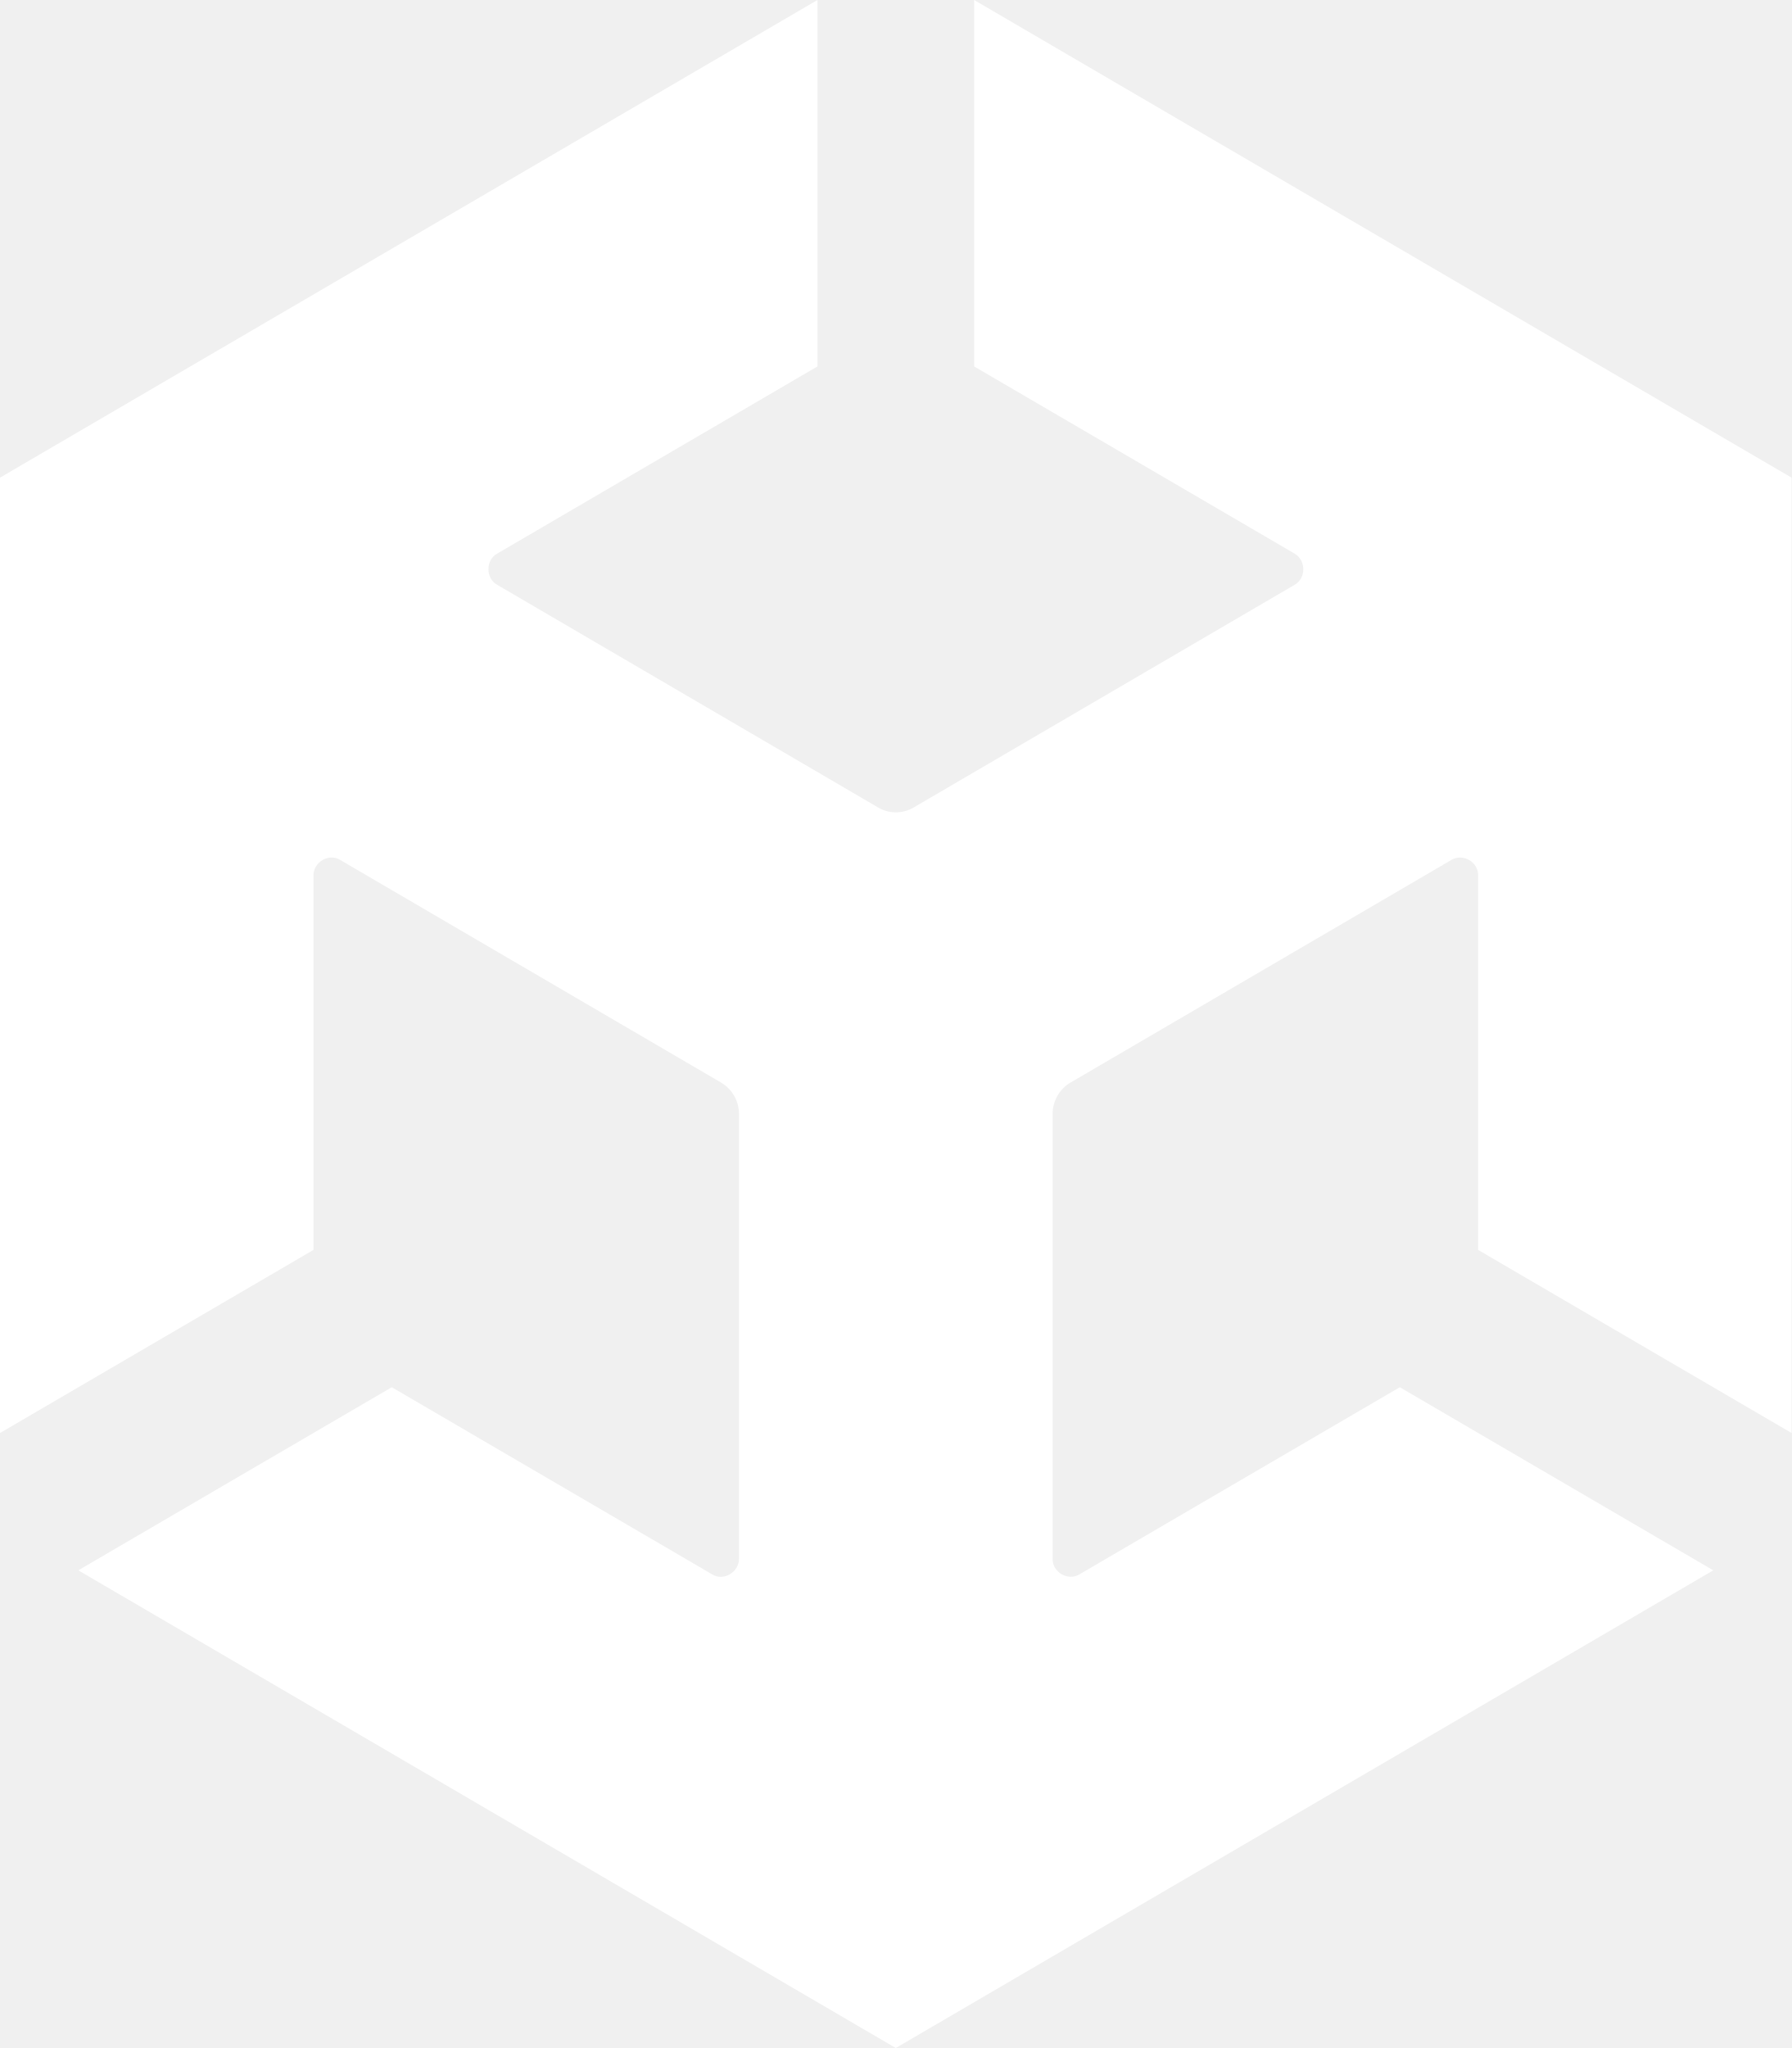
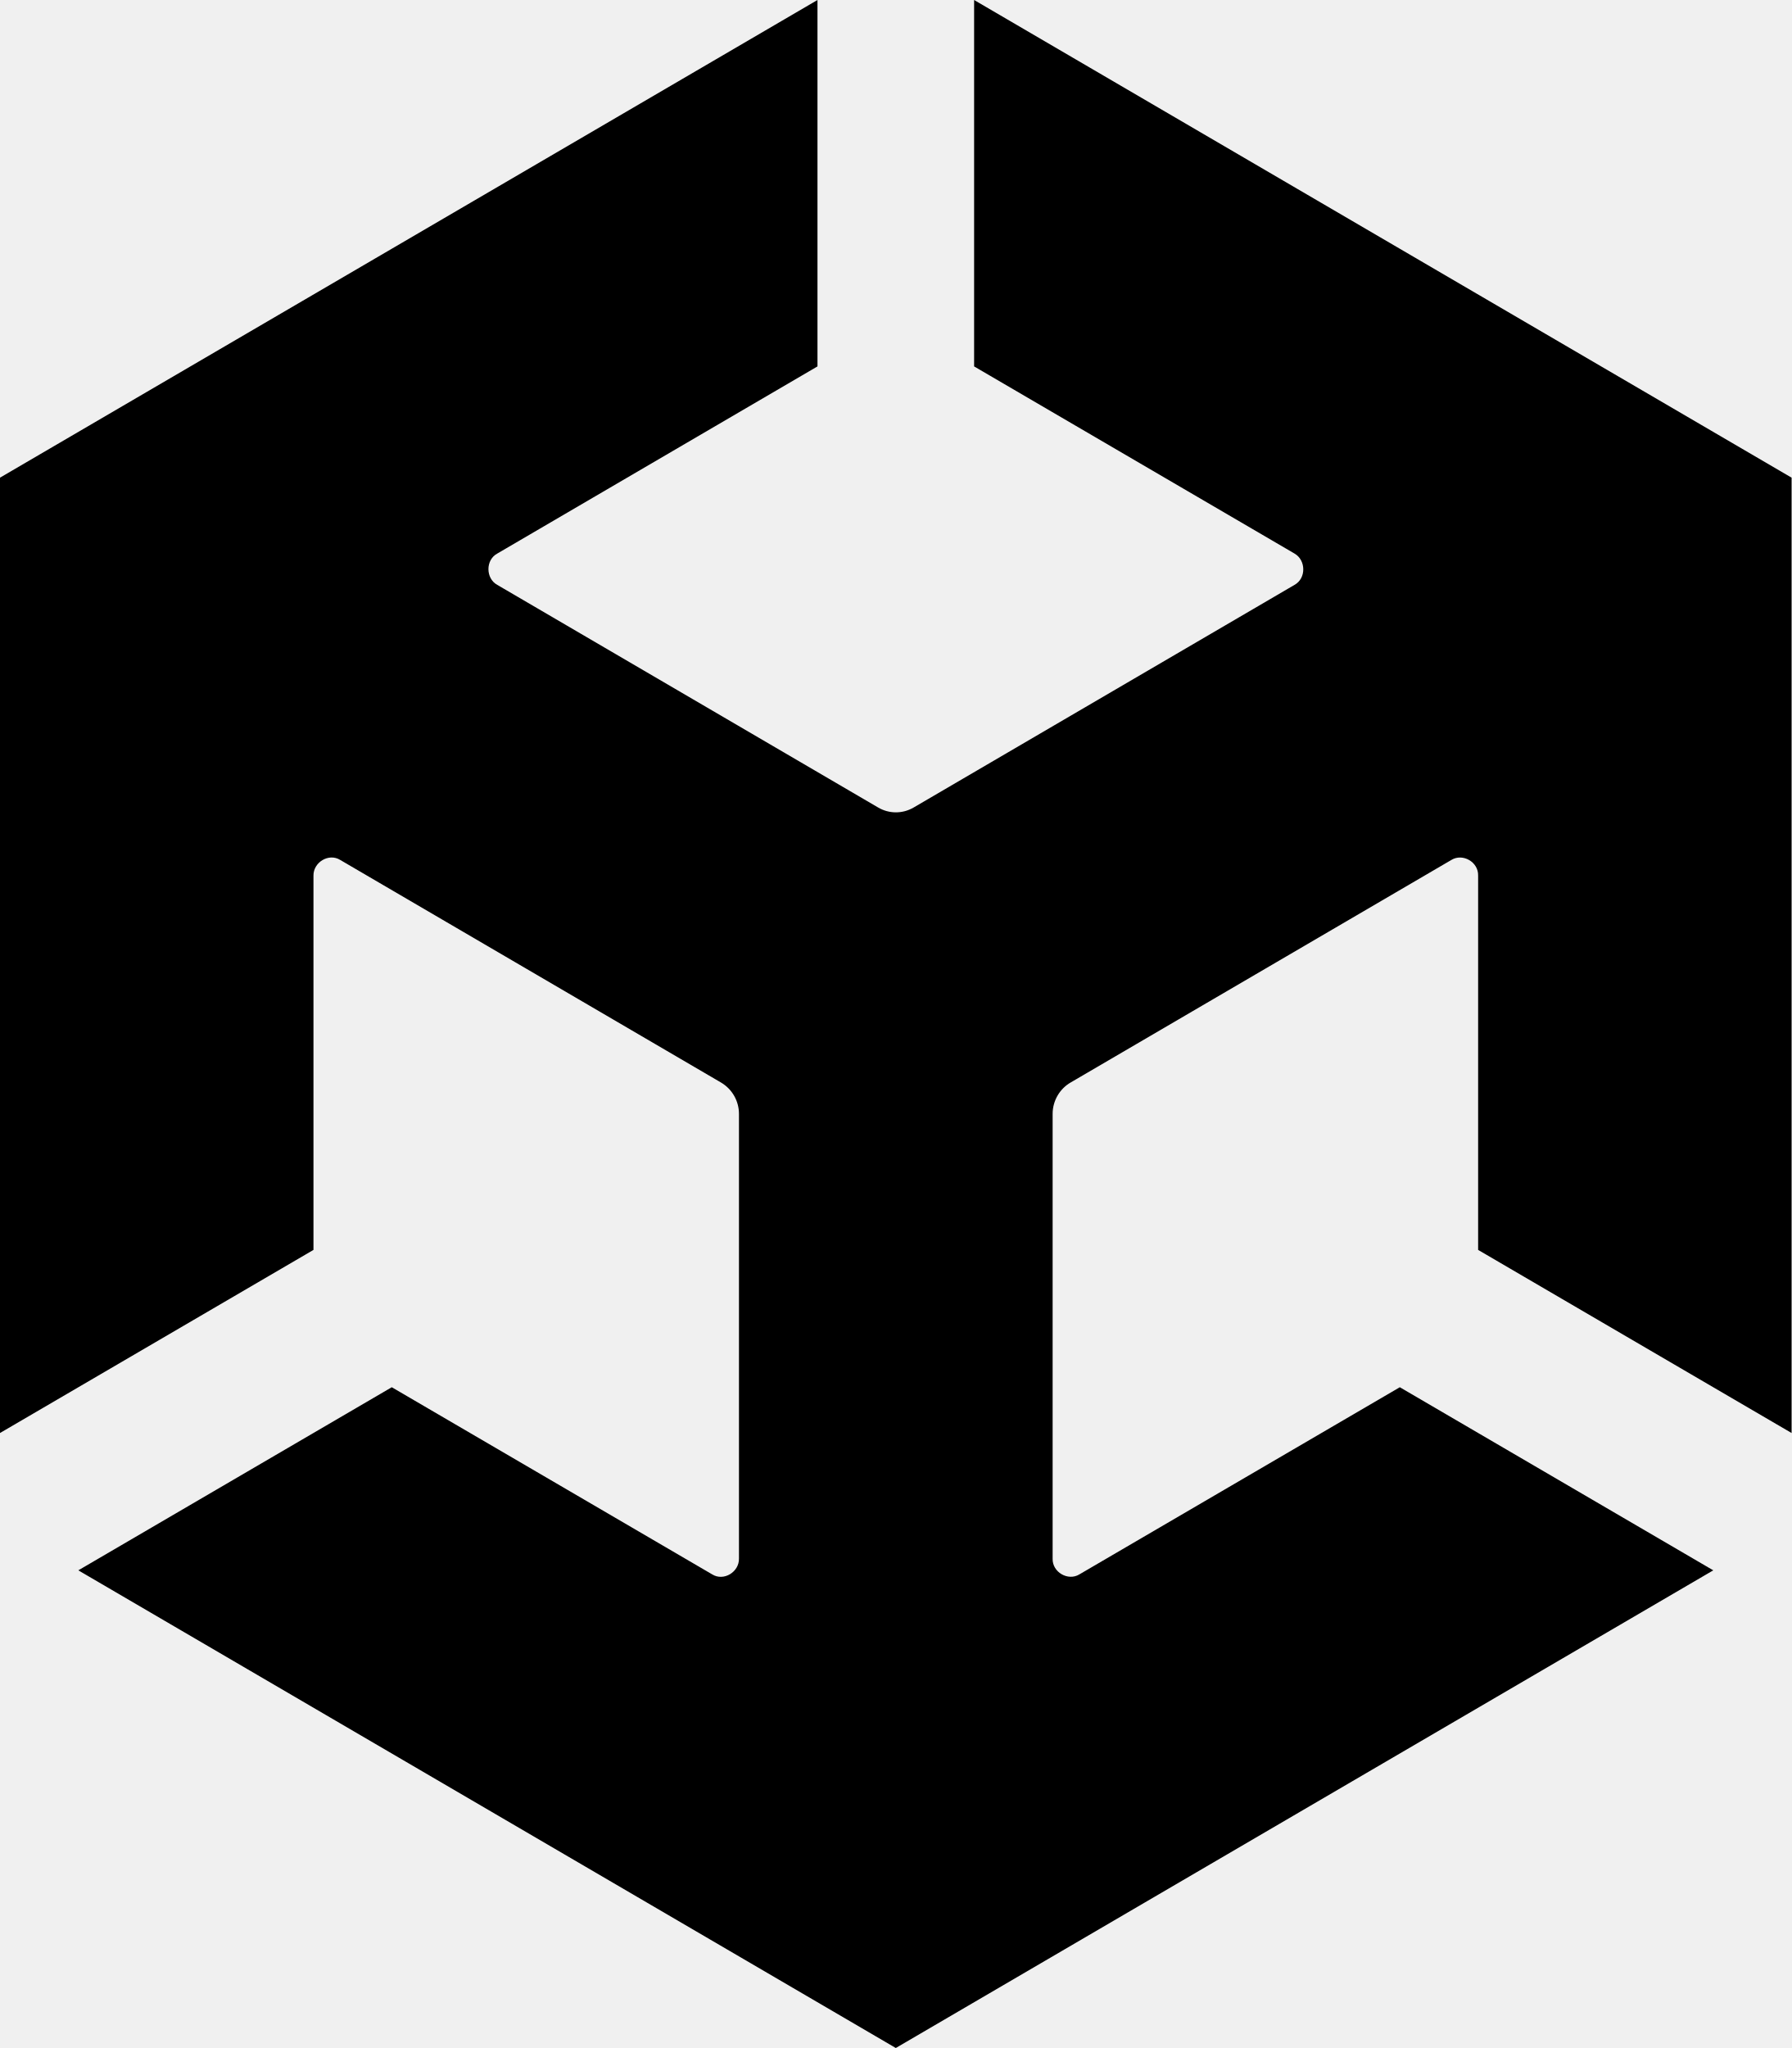
<svg xmlns="http://www.w3.org/2000/svg" viewBox="0 0 448 512">
-   <path fill="white" d="M243.583 91.603L323.695 138.384C326.575 140.026 326.68 144.583 323.695 146.225L228.503 201.854C225.623 203.55 222.22 203.444 219.549 201.854L124.357 146.225C121.425 144.636 121.373 139.973 124.357 138.384L204.417 91.603V0L0 119.417V358.252L78.384 312.477V218.914C78.332 215.576 82.207 213.192 85.087 214.993L180.279 270.622C183.159 272.318 184.782 275.338 184.782 278.464V389.669C184.834 393.007 180.959 395.391 178.079 393.589L97.967 346.808L19.583 392.583L224 512L428.417 392.583L350.033 346.808L269.921 393.589C267.093 395.338 263.114 393.06 263.218 389.669V278.464C263.218 275.126 265.051 272.159 267.721 270.622L362.914 214.993C365.741 213.245 369.72 215.47 369.616 218.914V312.477L448 358.252V119.417L243.583 0V91.603Z" />
+   <path fill="currentColor" d="M243.583 91.603L323.695 138.384C326.575 140.026 326.68 144.583 323.695 146.225L228.503 201.854C225.623 203.55 222.22 203.444 219.549 201.854L124.357 146.225C121.425 144.636 121.373 139.973 124.357 138.384L204.417 91.603V0L0 119.417V358.252L78.384 312.477V218.914C78.332 215.576 82.207 213.192 85.087 214.993L180.279 270.622C183.159 272.318 184.782 275.338 184.782 278.464V389.669C184.834 393.007 180.959 395.391 178.079 393.589L97.967 346.808L19.583 392.583L224 512L428.417 392.583L350.033 346.808L269.921 393.589C267.093 395.338 263.114 393.06 263.218 389.669V278.464C263.218 275.126 265.051 272.159 267.721 270.622L362.914 214.993C365.741 213.245 369.72 215.47 369.616 218.914V312.477L448 358.252V119.417L243.583 0V91.603Z" />
</svg>
